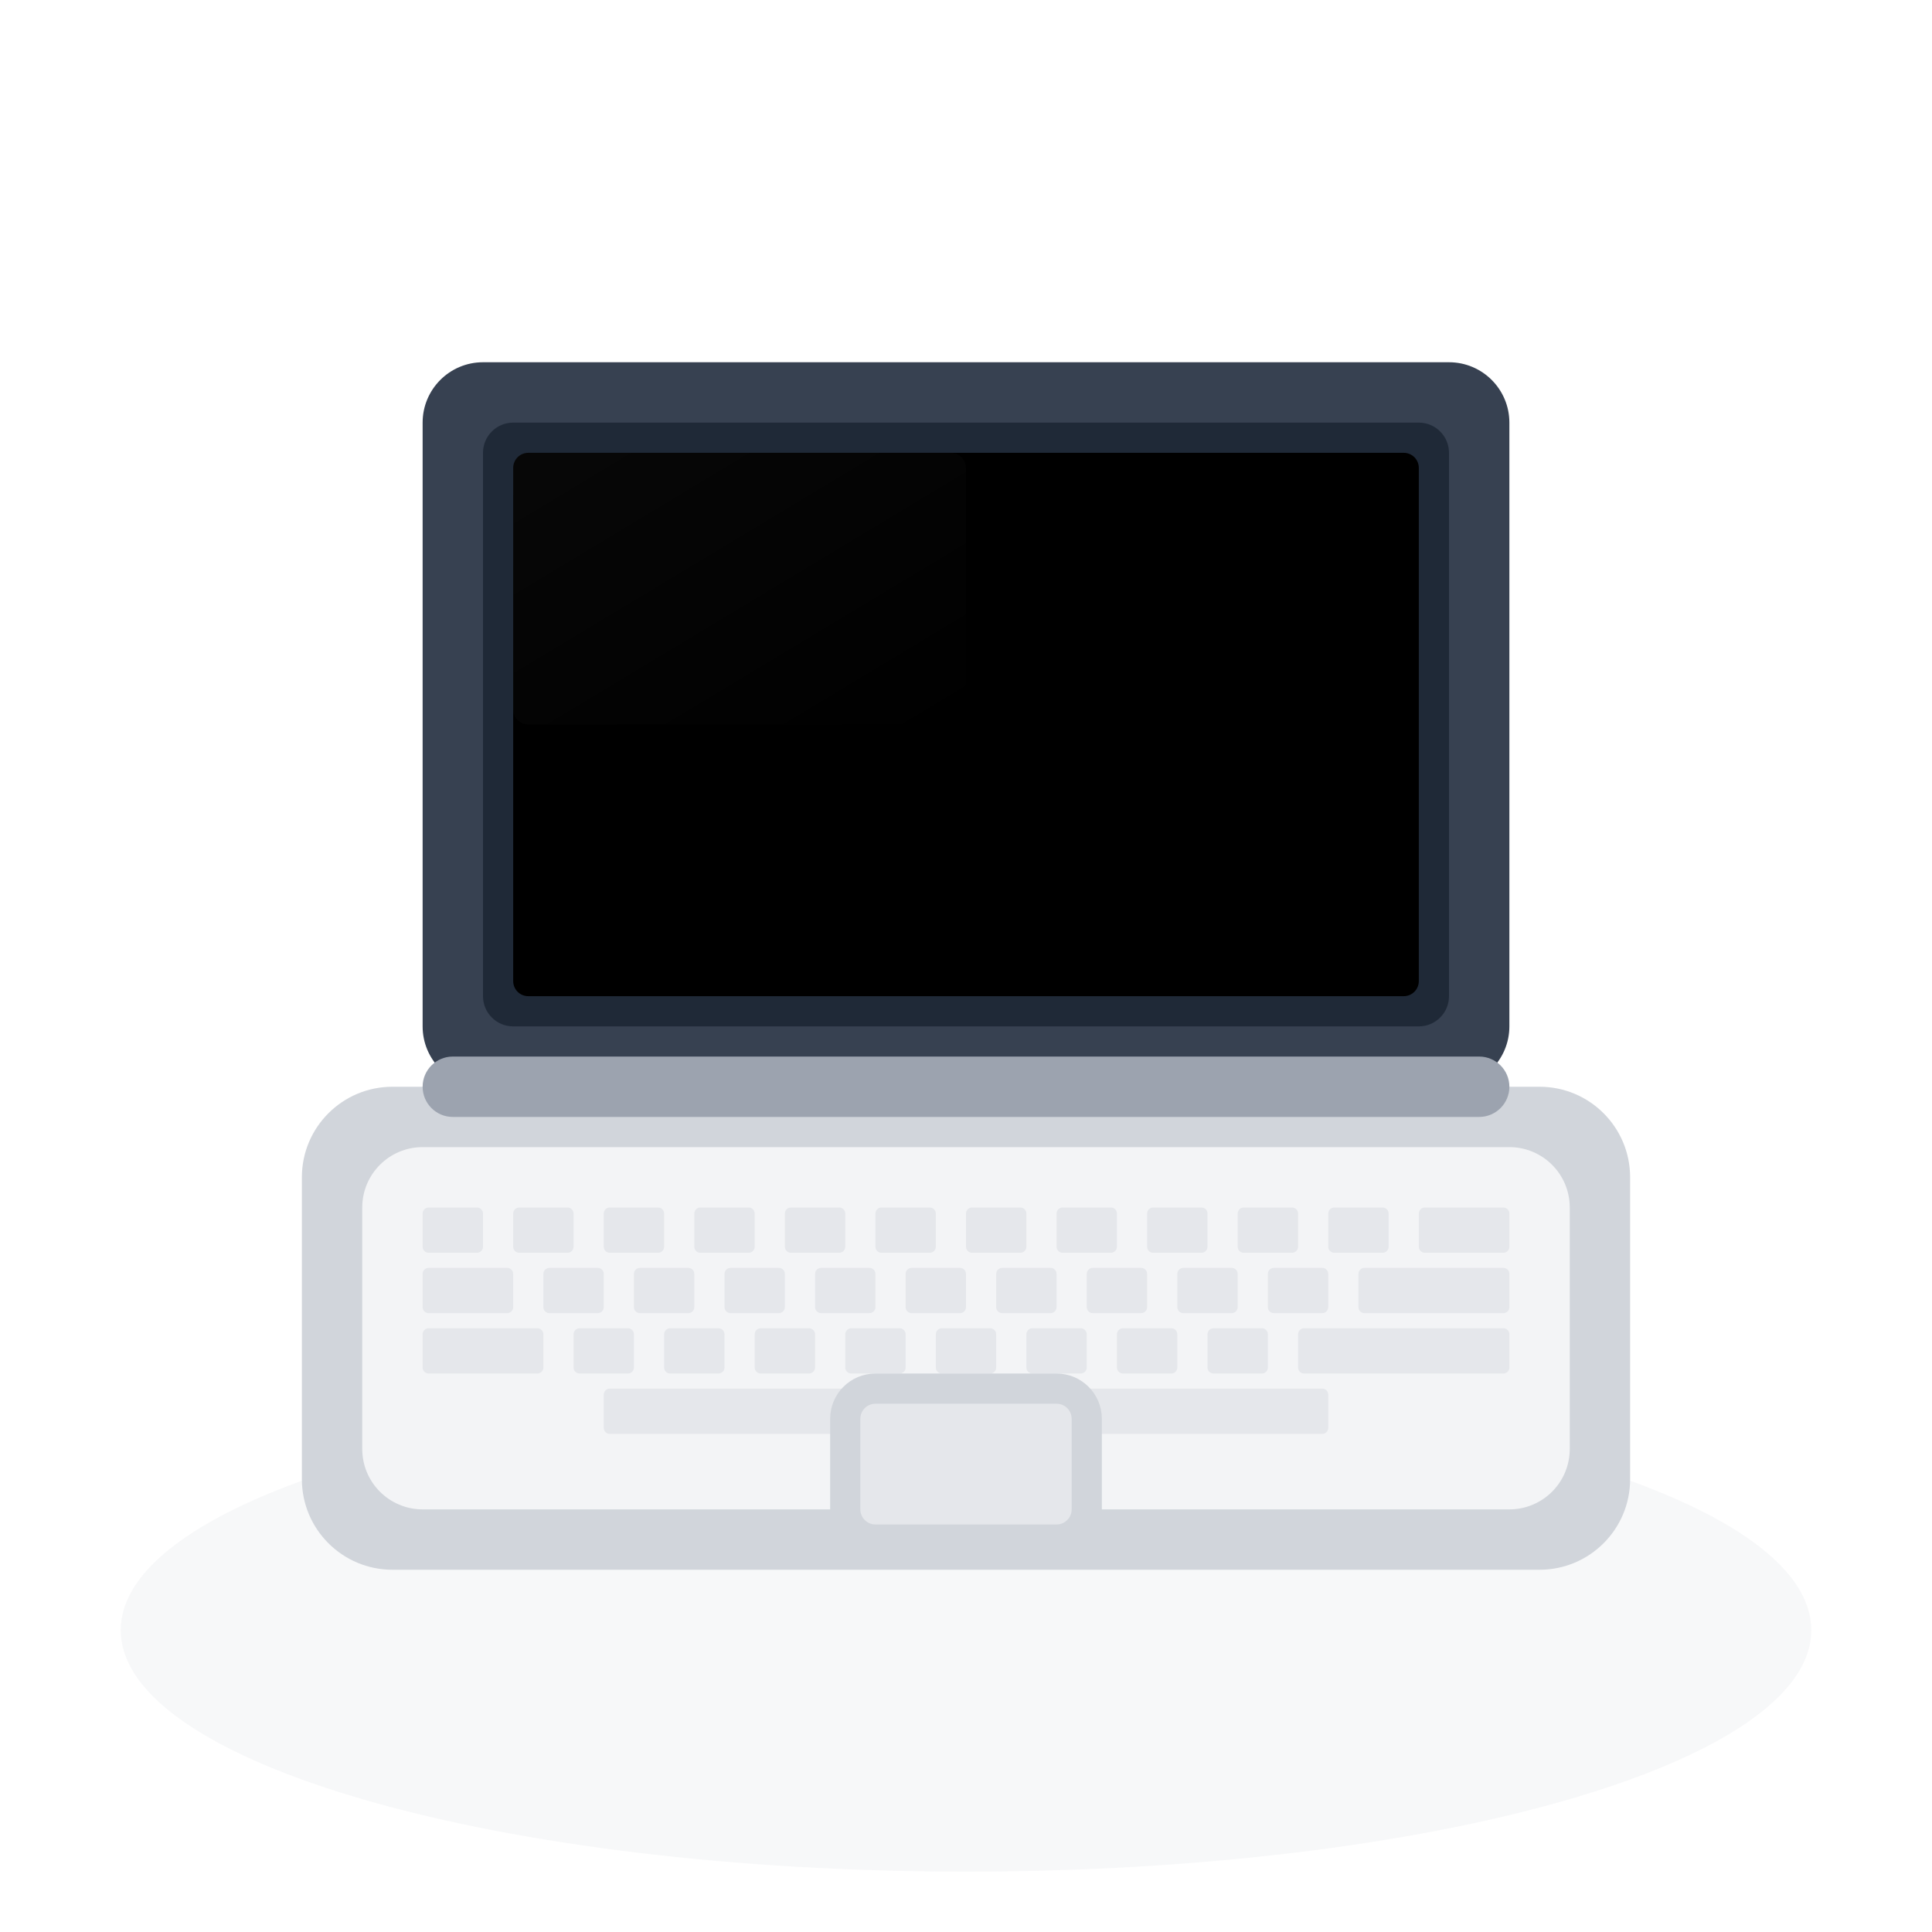
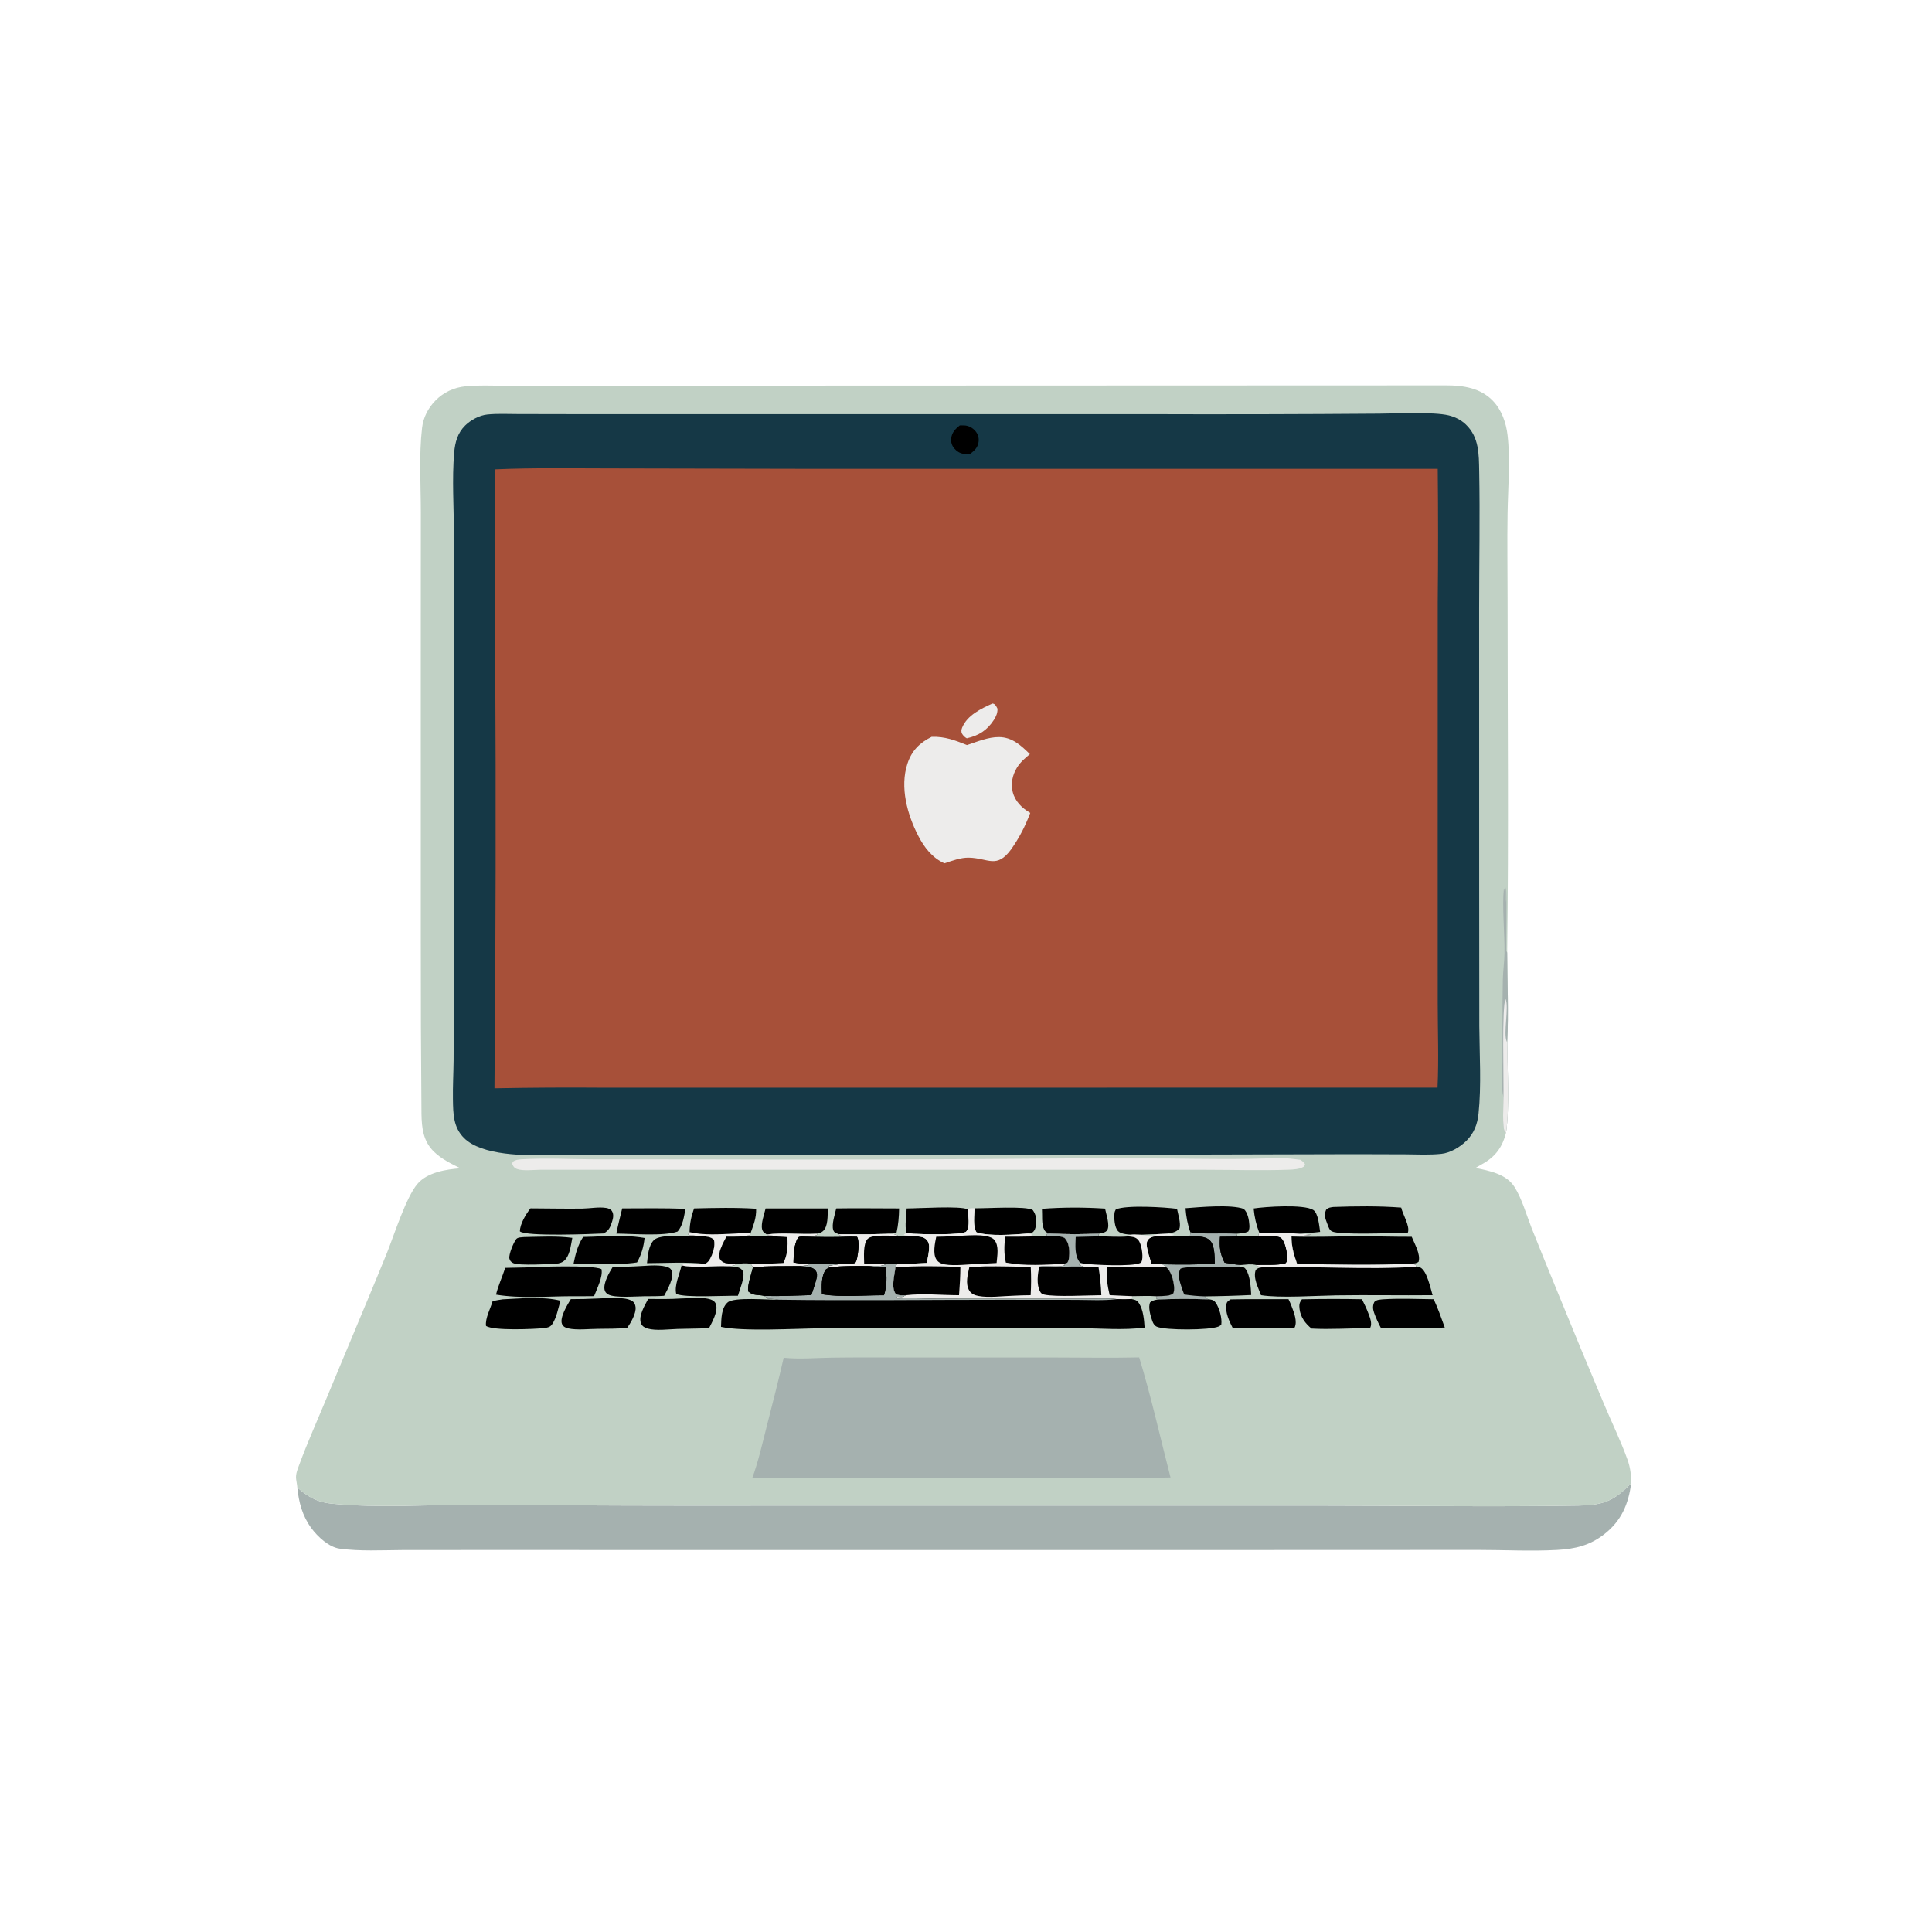
- <svg xmlns="http://www.w3.org/2000/svg" viewBox="0 0 64 64" role="img" aria-label="MacBook">
-   <ellipse cx="32" cy="54" rx="28" ry="8" fill="#E5E7EB" opacity="0.3" />
-   <rect x="14" y="12" width="36" height="24" rx="2" ry="2" fill="#374151" />
-   <rect x="16" y="14" width="32" height="20" rx="1" ry="1" fill="#1F2937" />
-   <rect x="17" y="15" width="30" height="18" rx="0.5" ry="0.5" fill="#000000" />
-   <rect x="10" y="36" width="44" height="16" rx="3" ry="3" fill="#D1D5DB" />
-   <rect x="12" y="38" width="40" height="12" rx="2" ry="2" fill="#F3F4F6" />
-   <g fill="#E5E7EB">
-     <rect x="14" y="40" width="2" height="1.5" rx="0.2" />
-     <rect x="17" y="40" width="2" height="1.5" rx="0.2" />
-     <rect x="20" y="40" width="2" height="1.5" rx="0.2" />
-     <rect x="23" y="40" width="2" height="1.5" rx="0.2" />
-     <rect x="26" y="40" width="2" height="1.5" rx="0.2" />
-     <rect x="29" y="40" width="2" height="1.5" rx="0.2" />
-     <rect x="32" y="40" width="2" height="1.5" rx="0.2" />
-     <rect x="35" y="40" width="2" height="1.5" rx="0.2" />
-     <rect x="38" y="40" width="2" height="1.5" rx="0.2" />
-     <rect x="41" y="40" width="2" height="1.5" rx="0.2" />
-     <rect x="44" y="40" width="2" height="1.5" rx="0.2" />
-     <rect x="47" y="40" width="3" height="1.5" rx="0.2" />
-     <rect x="14" y="42" width="3" height="1.5" rx="0.2" />
-     <rect x="18" y="42" width="2" height="1.5" rx="0.2" />
-     <rect x="21" y="42" width="2" height="1.5" rx="0.2" />
-     <rect x="24" y="42" width="2" height="1.5" rx="0.2" />
-     <rect x="27" y="42" width="2" height="1.5" rx="0.2" />
-     <rect x="30" y="42" width="2" height="1.5" rx="0.2" />
-     <rect x="33" y="42" width="2" height="1.5" rx="0.2" />
-     <rect x="36" y="42" width="2" height="1.5" rx="0.2" />
-     <rect x="39" y="42" width="2" height="1.5" rx="0.2" />
-     <rect x="42" y="42" width="2" height="1.5" rx="0.2" />
-     <rect x="45" y="42" width="5" height="1.5" rx="0.2" />
-     <rect x="14" y="44" width="4" height="1.5" rx="0.2" />
-     <rect x="19" y="44" width="2" height="1.5" rx="0.2" />
-     <rect x="22" y="44" width="2" height="1.5" rx="0.2" />
-     <rect x="25" y="44" width="2" height="1.5" rx="0.2" />
-     <rect x="28" y="44" width="2" height="1.5" rx="0.2" />
-     <rect x="31" y="44" width="2" height="1.5" rx="0.2" />
-     <rect x="34" y="44" width="2" height="1.5" rx="0.2" />
-     <rect x="37" y="44" width="2" height="1.5" rx="0.2" />
-     <rect x="40" y="44" width="2" height="1.5" rx="0.2" />
-     <rect x="43" y="44" width="7" height="1.5" rx="0.2" />
-     <rect x="20" y="46" width="24" height="1.5" rx="0.2" />
-   </g>
-   <rect x="28" y="46" width="8" height="5" rx="1" ry="1" fill="#E5E7EB" stroke="#D1D5DB" />
-   <rect x="14" y="35" width="36" height="2" rx="1" ry="1" fill="#9CA3AF" />
-   <rect x="17" y="15" width="15" height="9" rx="0.5" ry="0.5" fill="url(#screenGradient)" opacity="0.1" />
-   <defs>
-     <linearGradient id="screenGradient" x1="0%" y1="0%" x2="100%" y2="100%">
-       <stop offset="0%" style="stop-color:#ffffff;stop-opacity:0.3" />
-       <stop offset="100%" style="stop-color:#ffffff;stop-opacity:0" />
-     </linearGradient>
-   </defs>
+ <svg xmlns="http://www.w3.org/2000/svg" width="1024" height="1024">
+   <path fill="#A5B1AF" d="M157.586 788.416C162.956 793.179 168.159 796.224 175.5 796.944C201.194 799.462 227.262 797.447 253.043 797.541Q332.166 798.189 411.291 798.012L695.664 798C742.581 797.997 789.611 798.763 836.51 798.003C849.588 797.791 855.273 795.744 864.549 786.156C863.127 797.263 859.33 806.074 850.329 813.117C842.626 819.144 834.906 820.968 825.28 821.504C811.395 822.276 797.204 821.483 783.278 821.489L695.843 821.532L425.071 821.558L257.468 821.525L213.152 821.559C202.249 821.625 190.835 822.277 180.02 820.809C174.319 820.035 168.355 814.458 165.061 809.988C160.262 803.475 158.375 796.354 157.586 788.416Z" />
+   <path fill="#C1D1C5" d="M244.003 619.228C239.074 616.8 233.831 614.21 229.88 610.309C224.305 604.803 223.524 597.885 223.388 590.456Q222.973 543.897 223.028 497.341L223.023 349.32L223.052 271.17C223.034 256.597 222.017 241.238 223.704 226.762C224.346 221.263 226.899 216.311 230.749 212.368C235.118 207.893 240.606 205.368 246.811 204.74C253.454 204.067 260.342 204.434 267.02 204.436L301.297 204.409L413.539 204.385L766.51 204.256C775.528 204.247 784.709 205.621 791.27 212.457C795.93 217.313 798.305 224.135 799.044 230.724C800.561 244.276 799.267 258.303 799.041 271.924C798.785 287.381 799.048 302.878 799.043 318.338C799.026 380.486 799.667 442.72 798.834 504.858C798.87 520.567 799.664 536.703 798.842 552.365C798.922 566.661 800.185 586.853 798.214 600.445C796.448 607.439 793.084 612.494 786.81 616.277Q784.443 617.687 782.034 619.025C789.346 620.542 798.3 622.206 802.666 629.046C806.672 635.323 809.038 643.925 811.786 650.904Q818.716 668.256 825.833 685.533Q837.857 715.031 850.237 744.383C854.311 754.062 859.057 763.752 862.597 773.621C864.084 777.765 864.6 781.754 864.549 786.156C855.273 795.744 849.588 797.791 836.51 798.003C789.611 798.763 742.581 797.997 695.664 798L411.291 798.012Q332.166 798.189 253.043 797.541C227.262 797.447 201.194 799.462 175.5 796.944C168.159 796.224 162.956 793.179 157.586 788.416C157.481 786.934 157.142 785.468 156.958 783.99C156.608 781.186 157.785 778.591 158.735 776.012C162.776 765.044 167.573 754.282 172.075 743.494L195.318 687.789Q200.324 675.844 205.186 663.839C208.957 654.372 215.185 634.706 221.197 627.557C226.372 621.403 236.425 619.756 244.003 619.228Z" />
+   <path fill="#A5B1AF" d="M796.876 581.781C795.455 576.049 796.307 568.349 796.313 562.376C796.329 548.01 796.232 533.607 796.527 519.246C796.623 514.565 797.338 509.921 797.404 505.245C797.548 494.945 796.076 480.516 797.085 470.868C798.065 472.691 797.259 476.693 797.721 478.957C798.48 476.149 797.582 473.09 798.262 470.278C798.698 481.513 798.282 492.791 798.33 504.034L798.834 504.858C798.87 520.567 799.664 536.703 798.842 552.365C798.922 566.661 800.185 586.853 798.214 600.445L797.655 600.054C796.081 597.532 796.879 585.284 796.876 581.781Z" />
+   <path fill="#EDECEB" d="M796.876 581.781C797.103 574.989 795.878 531.907 798.014 529.587C799.825 533.934 796.67 547.946 798.589 551.98C798.655 552.118 798.757 552.237 798.842 552.365C798.922 566.661 800.185 586.853 798.214 600.445L797.655 600.054C796.081 597.532 796.879 585.284 796.876 581.781Z" />
+   <path d="M277.756 655.671C286.159 655.528 294.997 654.993 303.334 656.088C302.653 659.562 302.243 663.836 300.225 666.838C299.075 668.547 297.838 669.216 295.877 669.662C291.421 669.987 275.127 670.933 272.03 669.48C270.945 668.971 270.194 668.219 269.973 666.998C269.585 664.861 272.231 658.445 273.62 656.742C274.47 655.701 276.51 655.832 277.756 655.671Z" />
+   <path d="M516.54 640.417C522.412 640.572 544.098 639.047 547.412 641.388C549.173 643.872 549.571 646.506 549.059 649.498C548.811 650.948 548.555 651.933 547.516 653.035C546.432 653.454 545.496 653.664 544.345 653.817C537.252 654.406 524.299 655.383 517.6 653.168C515.544 650.446 516.446 643.825 516.54 640.417Z" />
+   <path d="M480.554 640.509C486.513 640.511 509.159 639.034 512.795 640.967C513.141 643.983 514.316 650.314 512.129 652.73C510.285 654.766 488.047 654.191 484.028 653.917C482.806 653.834 481.622 653.577 480.429 653.313C479.452 649.587 480.438 644.409 480.554 640.509Z" />
+   <path d="M329.776 640.484C340.943 640.472 352.166 640.227 363.322 640.753C362.457 644.883 362.031 649.494 359.118 652.746C351.842 655.323 335.116 653.904 326.667 653.833C327.544 649.348 328.685 644.921 329.776 640.484Z" />
+   <path d="M628.342 640.388C635.995 639.793 652.442 638.292 659.166 640.721C661.351 642.612 662.028 646.569 662.199 649.324C662.277 650.576 662.206 651.517 661.666 652.673C659.724 653.712 657.412 653.706 655.253 653.923C647.094 653.407 639.171 654.288 630.946 653.218C629.444 648.994 628.684 644.851 628.342 640.388Z" />
+   <path d="M405.786 640.5L438.771 640.511C438.594 644.047 439.046 649.954 436.203 652.504C435.208 653.396 434.161 653.6 432.907 653.867C424.218 654.43 415.022 653.067 406.449 654.317C405.167 653.41 404.342 653.13 403.933 651.494C403.202 648.569 405.079 643.479 405.786 640.5Z" />
+   <path d="M664.455 640.523C670.504 639.584 690.902 638.184 695.993 641.27C698.767 642.951 699.227 650.03 699.695 652.934C696.069 653.413 692.416 653.481 688.805 653.936C681.738 653.275 674.579 654.091 667.435 653.36C665.783 649.101 664.894 645.067 664.455 640.523Z" />
+   <path d="M613.362 654.124C608.792 654.001 595.582 655.663 592.616 652.557C590.67 650.519 590.446 645.776 590.689 643.071C590.76 642.292 591.014 641.705 591.393 641.032C596.791 638.546 617.7 639.866 623.841 640.715C624.409 643.525 625.933 648.306 625.196 651.018C623.617 652.887 621.882 653.347 619.538 653.64C618.883 653.721 619.148 653.626 618.662 653.902L613.362 654.124Z" />
+   <path d="M443.211 640.495C454.343 640.292 465.423 640.528 476.547 640.499C476.474 644.936 476.134 649.166 475.145 653.5C473.252 653.564 471.229 653.486 469.387 653.949C461.178 654.343 452.876 654.091 444.655 654.148C443.256 653.584 442.179 653.534 441.65 651.961C440.652 648.992 442.555 643.499 443.211 640.495Z" />
+   <path d="M552.26 640.704C563.493 639.867 574.469 639.87 585.712 640.589C586.266 643.579 588.426 649.418 586.851 652.007C586.053 653.318 583.876 653.606 582.478 653.866C573.872 654.203 565.349 654.321 556.748 653.774C555.163 653.371 554.304 653.373 553.459 651.798C551.893 648.878 552.503 644.004 552.26 640.704Z" />
+   <path d="M342.927 669.507C343.395 665.551 343.618 660.403 346.489 657.365C349.84 653.819 364.302 655.319 369.366 655.326C372.411 655.399 376.182 654.792 378.409 657.125C379.273 660.412 377.758 664.911 376.023 667.796C375.492 668.681 374.678 669.301 373.855 669.897C363.799 668.759 353.056 669.477 342.927 669.507Z" />
+   <path d="M319.301 655.242C326.691 655.151 334.345 654.8 341.636 656.175C341.099 660.971 339.994 664.872 337.641 669.112C334.619 669.603 331.68 669.785 328.625 669.868Q316.294 670.07 303.962 669.947C305.004 664.699 306.109 660.147 309.062 655.613Q314.185 655.524 319.301 655.242Z" />
+   <path d="M335.873 671.237C341.062 671.113 348.055 670.065 353.048 671.344C354.266 671.656 355.422 672.196 355.953 673.419C357.533 677.059 353.701 683.6 352.025 686.796C348.634 687.077 345.231 687.025 341.831 687.031C337.435 687.063 325.731 688.083 322.324 686.068C321.259 685.438 320.583 684.65 320.388 683.395C319.827 679.78 322.918 674.467 324.792 671.453C328.499 671.483 332.171 671.433 335.873 671.237Z" />
+   <path d="M732.898 688.668C741.841 688.121 750.943 688.508 759.898 688.627C762.172 693.504 763.933 698.569 765.76 703.624L759.875 703.849C750.614 704.259 741.269 704.014 731.998 704.015C730.595 701.401 729.258 698.544 728.287 695.74C727.586 693.714 727.5 692.056 728.423 690.092C729.617 688.838 731.271 688.88 732.898 688.668Z" />
+   <path d="M361.253 670.688C368.907 672.314 377.91 670.716 385.798 671.119C387.476 671.358 389.35 671.174 390.977 671.674C392.201 672.049 393.283 672.711 393.802 673.943C394.974 676.725 391.916 683.907 391.095 686.792C384.882 686.623 362.895 687.99 358.402 685.786C357.333 681.083 360.228 675.34 361.253 670.688Z" />
+   <path d="M652.246 688.703C662.458 688.495 672.709 688.626 682.925 688.598Q683.905 690.538 684.655 692.578C685.861 695.766 687.693 700.327 686.204 703.594L685.104 703.99L653.433 704.013C651.611 700.529 649.274 695.448 649.981 691.444C650.262 689.85 650.955 689.567 652.246 688.703Z" />
+   <path d="M690.062 688.66Q705.962 688.32 721.863 688.624C723.139 691.103 724.371 693.682 725.339 696.299C726.153 698.5 727.356 701.393 726.303 703.653L725.125 704.011C715.172 703.952 705.051 704.742 695.138 704.174C691.879 701.514 689.36 698.191 688.802 693.91C688.51 691.667 688.634 690.431 690.062 688.66Z" />
+   <path d="M266.444 688.679C275.872 688.243 287.926 687.033 297.066 689.426C295.802 693.457 295.078 698.317 292.668 701.856C291.573 703.464 290.37 703.607 288.587 703.905C283.118 704.471 261.539 705.44 257.602 702.763C257.079 698.734 259.979 693.559 261.109 689.621C262.868 689.212 264.661 688.967 266.444 688.679Z" />
+   <path d="M613.879 688.728Q627.025 688.255 640.173 688.674C640.571 688.682 640.91 688.677 641.314 688.746C642.823 689.005 643.526 689.26 644.389 690.529C646.309 693.351 647.815 698.723 647.302 702.153C646.839 702.524 646.435 702.842 645.885 703.078C641.143 705.114 617.752 705.155 613.185 703.206C611.974 702.69 611.256 701.531 610.815 700.333C609.858 697.734 608.362 692.751 609.631 690.24C611.001 689.211 612.215 689.025 613.879 688.728Z" />
+   <path d="M316.674 688.244C321.317 688.131 331.274 687.066 335.113 689.609C336.264 690.371 336.697 691.442 336.857 692.765C337.269 696.183 334.222 701.289 332.317 703.964Q324.788 704.319 317.25 704.317C312.205 704.315 305.99 705.146 301.119 704.079C299.74 703.777 298.441 703.119 297.873 701.744C296.486 698.387 300.809 691.436 302.524 688.58Q309.603 688.588 316.674 688.244Z" />
+   <path d="M706.608 639.731C718.476 639.303 730.831 639.153 742.67 640.059C743.523 643.794 747.393 649.854 746.212 653.28L744.125 653.482C737.623 653.495 709.878 654.689 705.953 652.654C704.663 651.985 704.23 650.585 703.742 649.315L703.438 648.502C702.385 645.744 701.702 644.03 702.855 641.207C704.218 639.964 704.828 640.033 706.608 639.731Z" />
+   <path d="M360.833 688.229C365.172 688.233 373.446 687.231 377.272 689.004C378.429 689.54 379.161 690.24 379.52 691.462C380.616 695.193 377.433 700.748 375.771 704.02L359.125 704.376C354.348 704.518 347.799 705.449 343.242 704.168C341.784 703.758 340.417 702.997 339.799 701.535C338.149 697.629 341.799 691.855 343.536 688.481C349.298 688.501 355.083 688.642 360.833 688.229Z" />
+   <path d="M367.853 640.5C378.82 640.223 389.815 639.965 400.772 640.663C400.861 645.865 399.419 648.92 397.769 653.766L397.68 654.682C396.336 654.855 395.014 654.985 393.702 655.337C390.809 655.436 387.931 655.509 385.036 655.48C383.661 658.152 380.302 663.979 381.435 666.907C381.943 668.22 383.334 669.177 384.669 669.482C386.557 669.914 388.71 669.888 390.645 669.991C389.039 670.933 387.629 670.982 385.798 671.119C377.91 670.716 368.907 672.314 361.253 670.688L361.267 670.371C364.261 669.042 370.34 670.359 373.855 669.897C374.678 669.301 375.492 668.681 376.023 667.796C377.758 664.911 379.273 660.412 378.409 657.125C376.182 654.792 372.411 655.399 369.366 655.326C368.201 654.57 366.562 654.816 365.178 654.768L364.696 654.201L365.488 653.056C365.535 648.445 366.371 644.84 367.853 640.5Z" />
+   <path fill="#EDECEB" d="M365.488 653.056C373.184 654.822 381.373 654.186 389.214 653.845C392.025 653.722 394.982 653.366 397.769 653.766L397.68 654.682C396.336 654.855 395.014 654.985 393.702 655.337C390.809 655.436 387.931 655.509 385.036 655.48C383.661 658.152 380.302 663.979 381.435 666.907C381.943 668.22 383.334 669.177 384.669 669.482C386.557 669.914 388.71 669.888 390.645 669.991C389.039 670.933 387.629 670.982 385.798 671.119C377.91 670.716 368.907 672.314 361.253 670.688L361.267 670.371C364.261 669.042 370.34 670.359 373.855 669.897C374.678 669.301 375.492 668.681 376.023 667.796C377.758 664.911 379.273 660.412 378.409 657.125C376.182 654.792 372.411 655.399 369.366 655.326C368.201 654.57 366.562 654.816 365.178 654.768L364.696 654.201L365.488 653.056Z" />
+   <path d="M281.167 640.456C290.345 640.47 299.563 640.72 308.735 640.577C312.737 640.515 317.315 639.609 321.249 640.233C322.408 640.417 323.68 640.865 324.335 641.898C325.358 643.511 325.04 645.472 324.497 647.204C323.556 650.204 322.809 652.27 319.876 653.768C313.528 654.072 278.859 655.471 275.556 652.648C275.571 648.764 278.77 643.468 281.167 640.456Z" />
+   <path d="M406.449 654.317C415.022 653.067 424.218 654.43 432.907 653.867L433.083 654.535C430.861 655.585 427.423 655.298 424.964 655.404C424.141 655.531 423.467 655.364 422.976 656.111C420.771 659.465 420.637 665.226 420.583 669.148C423.088 669.52 425.585 669.919 428.11 670.123L428.245 670.729L423.908 671.051C415.671 671.091 407.32 671.044 399.104 671.606L397.907 669.921C396.005 669.346 392.609 669.615 390.645 669.991C388.71 669.888 386.557 669.914 384.669 669.482C383.334 669.177 381.943 668.22 381.435 666.907C380.302 663.979 383.661 658.152 385.036 655.48C387.931 655.509 390.809 655.436 393.702 655.337Q402.03 655.251 410.358 655.306C409.003 654.33 407.643 655.362 406.449 654.317Z" />
+   <path fill="#EDECEB" d="M406.449 654.317C415.022 653.067 424.218 654.43 432.907 653.867L433.083 654.535C430.861 655.585 427.423 655.298 424.964 655.404C424.141 655.531 423.467 655.364 422.976 656.111C420.771 659.465 420.637 665.226 420.583 669.148C423.088 669.52 425.585 669.919 428.11 670.123L428.245 670.729L423.908 671.051C415.671 671.091 407.32 671.044 399.104 671.606L397.907 669.921Q406.575 669.937 415.227 669.402C417.401 664.975 417.628 660.53 417.31 655.704C415.017 655.456 412.664 655.428 410.358 655.306C409.003 654.33 407.643 655.362 406.449 654.317Z" />
+   <path d="M278.574 671.776C285.792 671.41 313.426 670.366 318.763 672.634C319.738 676.591 316.307 683.157 314.88 686.988C310.882 687.07 306.874 687.018 302.875 687.024C289.922 687.074 275.676 688.33 262.908 686.184C264.047 681.352 266.26 676.733 267.778 671.999Q273.177 671.936 278.574 671.776Z" />
+   <path d="M684.501 655.382C695.872 655.78 707.228 655.315 718.598 655.255C728.474 655.203 738.355 655.554 748.237 655.523C749.728 659.303 753.094 664.776 751.871 668.795C750.543 669.741 749.577 669.628 747.974 669.781C727.919 670.694 707.52 670.328 687.452 669.786C685.695 664.882 684.528 660.616 684.501 655.382Z" />
+   <path d="M444.655 654.148C452.876 654.091 461.178 654.343 469.387 653.949C471.732 654.011 474.135 653.76 476.177 655.045C478.222 655.453 480.289 655.345 482.365 655.331C485.014 655.352 488.54 654.911 490.702 656.712C491.911 657.719 492.471 659.223 492.471 660.772C492.471 663.569 491.775 666.691 491.14 669.4Q483.266 669.891 475.378 670.024L469.482 670.074C467.369 671.449 463.329 670.984 460.761 671.053C453.762 670.939 446.789 670.952 439.821 671.687L439.33 671.352L439.471 670.781C441.07 670.608 442.643 670.388 444.229 670.125C438.902 669.854 433.437 669.896 428.11 670.123C425.585 669.919 423.088 669.52 420.583 669.148C420.637 665.226 420.771 659.465 422.976 656.111C423.467 655.364 424.141 655.531 424.964 655.404C433.399 655.646 442.128 655.855 450.557 655.427Q447.782 655.083 444.996 654.842L444.655 654.148Z" />
+   <path fill="#EDECEB" d="M444.655 654.148C452.876 654.091 461.178 654.343 469.387 653.949C471.732 654.011 474.135 653.76 476.177 655.045C472.482 655.114 462.284 654.127 459.892 656.612C457.356 659.247 457.985 666.214 458.029 669.685C461.829 669.807 465.693 669.79 469.482 670.074C467.369 671.449 463.329 670.984 460.761 671.053C453.762 670.939 446.789 670.952 439.821 671.687L439.33 671.352L439.471 670.781C441.07 670.608 442.643 670.388 444.229 670.125C447.224 669.548 450.412 670.433 453.32 669.356C453.761 668.585 454.037 667.939 454.229 667.063C454.834 664.31 455.718 657.893 454.231 655.514L450.557 655.427Q447.782 655.083 444.996 654.842L444.655 654.148Z" />
+   <path d="M424.964 655.404C433.399 655.646 442.128 655.855 450.557 655.427L454.231 655.514C455.718 657.893 454.834 664.31 454.229 667.063C454.037 667.939 453.761 668.585 453.32 669.356C450.412 670.433 447.224 669.548 444.229 670.125C438.902 669.854 433.437 669.896 428.11 670.123C425.585 669.919 423.088 669.52 420.583 669.148C420.637 665.226 420.771 659.465 422.976 656.111C423.467 655.364 424.141 655.531 424.964 655.404Z" />
+   <path d="M630.946 653.218C639.171 654.288 647.094 653.407 655.253 653.923L655.933 655.354C652.842 655.424 649.745 655.536 646.653 655.519C646.217 660.738 646.638 664.498 649.082 669.243C651.906 669.786 654.627 670.22 657.499 670.404L657.111 671.469C658.649 671.618 659.346 671.387 660.325 672.789C662.581 676.015 662.994 682.5 663.163 686.388Q650.889 686.991 638.6 687.101L640.173 688.674Q627.025 688.255 613.879 688.728L612.93 688.279L612.735 687.055L613.925 686.988C616.361 686.848 620.323 687.185 621.979 685.327C622.298 684.16 622.392 683.222 622.278 682.008C621.94 678.429 620.785 673.838 617.987 671.462C617.338 670.931 616.582 670.524 615.867 670.086C613.972 670.112 612.159 669.906 610.278 669.679C609.357 666.798 608.37 663.649 607.875 660.669C607.641 659.261 607.738 658.032 608.71 656.896C610.474 654.833 613.673 655.329 616.127 655.315L630.686 655.308L630.946 653.218Z" />
+   <path fill="#A5B1AF" d="M630.946 653.218C639.171 654.288 647.094 653.407 655.253 653.923L655.933 655.354C652.842 655.424 649.745 655.536 646.653 655.519C646.217 660.738 646.638 664.498 649.082 669.243C651.906 669.786 654.627 670.22 657.499 670.404L657.111 671.469C652.377 671.633 628.152 670.77 625.645 672.476C624.339 674.911 624.779 677.456 625.541 680.022C626.149 682.071 626.844 684.137 627.651 686.117C631.325 686.663 634.887 686.995 638.6 687.101L640.173 688.674Q627.025 688.255 613.879 688.728L612.93 688.279L612.735 687.055L613.925 686.988C616.361 686.848 620.323 687.185 621.979 685.327C622.298 684.16 622.392 683.222 622.278 682.008C621.94 678.429 620.785 673.838 617.987 671.462C617.338 670.931 616.582 670.524 615.867 670.086C625.246 670.282 634.522 670.423 643.879 669.628C643.735 666.179 643.915 660.234 641.397 657.596C638.8 654.876 634.114 655.39 630.686 655.308L630.946 653.218Z" />
+   <path d="M616.127 655.315L630.686 655.308C634.114 655.39 638.8 654.876 641.397 657.596C643.915 660.234 643.735 666.179 643.879 669.628C634.522 670.423 625.246 670.282 615.867 670.086C613.972 670.112 612.159 669.906 610.278 669.679C609.357 666.798 608.37 663.649 607.875 660.669C607.641 659.261 607.738 658.032 608.71 656.896C610.474 654.833 613.673 655.329 616.127 655.315Z" />
+   <path d="M667.435 653.36C674.579 654.091 681.738 653.275 688.805 653.936Q692.049 654.1 695.283 654.408C691.643 655.101 688.163 655.073 684.501 655.382C684.528 660.616 685.695 664.882 687.452 669.786C707.52 670.328 727.919 670.694 747.974 669.781L750.312 670.314L750.576 671.426C751.493 671.456 752.073 671.419 752.891 671.863C756.397 673.768 758.18 682.857 759.307 686.481C742.296 686.66 725.273 686.307 708.264 686.571C697.294 686.741 678.471 688.097 668.336 686.472C666.881 682.332 664.04 677.433 665.572 673.081C667.069 671.72 668.159 671.86 670.13 671.57Q668.321 671.389 666.51 671.237L666.154 670.439C663.579 669.828 660.139 670.205 657.499 670.404C654.627 670.22 651.906 669.786 649.082 669.243C646.638 664.498 646.217 660.738 646.653 655.519C649.745 655.536 652.842 655.424 655.933 655.354L666.917 654.963C666.977 654.408 667.24 653.881 667.435 653.36Z" />
+   <path fill="#EDECEB" d="M667.435 653.36C674.579 654.091 681.738 653.275 688.805 653.936Q692.049 654.1 695.283 654.408C691.643 655.101 688.163 655.073 684.501 655.382C684.528 660.616 685.695 664.882 687.452 669.786C707.52 670.328 727.919 670.694 747.974 669.781L750.312 670.314L750.576 671.426C723.935 673.119 696.854 671.059 670.13 671.57Q668.321 671.389 666.51 671.237L666.154 670.439C670.996 670.283 676.542 670.762 681.245 669.617C682.015 668.759 682.129 668.51 682.218 667.305C682.416 664.622 681.16 658.049 678.997 656.25C677.031 654.616 669.645 655.06 666.917 654.963C666.977 654.408 667.24 653.881 667.435 653.36Z" />
+   <path d="M666.917 654.963C669.645 655.06 677.031 654.616 678.997 656.25C681.16 658.049 682.416 664.622 682.218 667.305C682.129 668.51 682.015 668.759 681.245 669.617C676.542 670.762 670.996 670.283 666.154 670.439C663.579 669.828 660.139 670.205 657.499 670.404C654.627 670.22 651.906 669.786 649.082 669.243C646.638 664.498 646.217 660.738 646.653 655.519C649.745 655.536 652.842 655.424 655.933 655.354L666.917 654.963Z" />
+   <path fill="#EDECEB" d="M678.083 613.715C681.794 613.773 685.497 614.28 689.182 614.697C690.349 615.542 691.175 615.884 691.729 617.235L691.079 618.343C688.626 619.771 685.644 619.88 682.865 619.98C668.264 620.504 653.472 620.008 638.855 620.008L551.55 620.009L286.25 620.007C282.982 620.037 277.018 620.744 273.976 619.583C272.821 619.142 272.1 618.42 271.658 617.269C271.346 616.455 271.461 616.718 271.845 615.763C273.107 614.768 274.692 614.544 276.261 614.455C289.094 613.727 301.805 614.378 314.63 614.476L369.046 614.502Q467.284 614.853 565.518 613.995L618.306 614.035C638.323 614.237 658.067 614.646 678.083 613.715Z" />
+   <path fill="#EDECEB" d="M512.795 640.967C513.924 640.239 515.246 640.418 516.54 640.417C516.446 643.825 515.544 650.446 517.6 653.168C524.299 655.383 537.252 654.406 544.345 653.817L546.716 654.109C546.71 655.03 546.823 654.616 546.432 655.363Q550.565 655.265 554.694 655.06C554.72 654.377 554.668 654.805 555.009 653.805L556.748 653.774C565.349 654.321 573.872 654.203 582.478 653.866L582.156 655.301C587.32 655.298 592.873 655.744 597.99 655.32L597.767 654.969C601.939 652.981 609.321 656.289 613.362 654.124L618.662 653.902C619.937 654.01 621.174 654.166 622.437 654.368C620.95 655.472 617.905 654.231 616.127 655.315C613.673 655.329 610.474 654.833 608.71 656.896C607.738 658.032 607.641 659.261 607.875 660.669C608.37 663.649 609.357 666.798 610.278 669.679C612.159 669.906 613.972 670.112 615.867 670.086C616.582 670.524 617.338 670.931 617.987 671.462C620.785 673.838 621.94 678.429 622.278 682.008C622.392 683.222 622.298 684.16 621.979 685.327C620.323 687.185 616.361 686.848 613.925 686.988L612.735 687.055C608.636 686.719 604.294 687.006 600.168 687.001L599.608 688.496C597.115 688.656 594.574 688.56 592.075 688.563C587.054 687.889 581.423 688.346 576.337 688.349L546.424 688.373L497.601 688.357C490.645 688.344 483.524 687.902 476.599 688.171C475.828 688.201 475.516 688.195 474.732 688.021L475.519 687.319C476.24 687.336 476.954 687.356 477.673 687.412C478.561 687.481 479.31 686.903 480.102 686.508C478.049 686.531 476.597 686.794 474.734 685.801C472.173 682.021 474.184 676.058 474.6 671.671L475.378 670.024Q483.266 669.891 491.14 669.4C491.775 666.691 492.471 663.569 492.471 660.772C492.471 659.223 491.911 657.719 490.702 656.712C488.54 654.911 485.014 655.352 482.365 655.331C481.318 654.543 480.21 655.141 479.036 654.52L480.429 653.313C481.622 653.577 482.806 653.834 484.028 653.917C488.047 654.191 510.285 654.766 512.129 652.73C514.316 650.314 513.141 643.983 512.795 640.967Z" />
+   <path d="M504.832 655.227C509.697 655.199 523.621 653.221 526.973 657.141C529.66 660.283 528.524 665.685 528.216 669.414L519.376 669.898C513.583 669.975 506.378 671.119 500.732 670.156C498.862 669.837 497.358 669.159 496.287 667.513C494.323 664.494 495.539 658.846 496.219 655.52C499.091 655.51 501.963 655.348 504.832 655.227Z" />
+   <path d="M550.911 671.296C558.807 671.871 566.696 670.968 574.571 671.378L582.257 671.638C583.035 676.629 583.533 681.43 583.734 686.487C576.594 686.515 559.77 687.5 553.564 686.191C552.33 685.93 551.825 685.584 551.215 684.451C549.301 680.901 549.939 675.064 550.911 671.296Z" />
+   <path d="M554.694 655.06C556.891 655.156 562.96 654.809 564.419 656.304C566.577 658.518 566.951 662.595 566.713 665.504C566.602 666.856 566.507 668.061 565.772 669.231L564.17 669.839C553.85 670.334 543.326 671.123 533.118 669.196C532.087 664.348 532.205 660.37 532.786 655.471Q539.61 655.521 546.432 655.363Q550.565 655.265 554.694 655.06Z" />
+   <path d="M521.823 671.211C529.986 671.074 538.148 671.395 546.311 671.468Q546.727 678.979 546.257 686.487C543.134 686.47 540.013 686.642 536.894 686.772C531.274 686.931 524.02 687.934 518.585 686.896C516.643 686.526 514.842 685.8 513.758 684.055C511.5 680.417 512.973 675.375 513.803 671.498C516.485 671.531 519.147 671.366 521.823 671.211Z" />
+   <path d="M474.6 671.671C486.151 670.92 497.469 671.035 509.028 671.511C508.989 676.54 508.699 681.491 508.305 686.5C499.142 686.477 489.164 685.435 480.102 686.508C478.049 686.531 476.597 686.794 474.734 685.801C472.173 682.021 474.184 676.058 474.6 671.671Z" />
+   <path d="M586.6 671.519C597.082 671.327 607.506 671.332 617.987 671.462C620.785 673.838 621.94 678.429 622.278 682.008C622.392 683.222 622.298 684.16 621.979 685.327C620.323 687.185 616.361 686.848 613.925 686.988L612.735 687.055C608.636 686.719 604.294 687.006 600.168 687.001Q594.157 686.765 588.148 686.464C586.888 681.288 586.403 676.854 586.6 671.519Z" />
+   <path d="M554.694 655.06C554.72 654.377 554.668 654.805 555.009 653.805L556.748 653.774C565.349 654.321 573.872 654.203 582.478 653.866L582.156 655.301C587.32 655.298 592.873 655.744 597.99 655.32C600.095 655.529 601.862 655.548 603.341 657.279C604.999 659.221 605.908 665.267 605.341 667.705C605.154 668.509 605.064 669.1 604.283 669.443C599.706 671.454 579.556 670.419 574.087 669.716L572.045 670.086L572.052 670.546L574.571 671.378C566.696 670.968 558.807 671.871 550.911 671.296C555.291 670.597 560.105 671.899 564.399 670.639L564.17 669.839L565.772 669.231C566.507 668.061 566.602 666.856 566.713 665.504C566.951 662.595 566.577 658.518 564.419 656.304C562.96 654.809 556.891 655.156 554.694 655.06Z" />
+   <path fill="#A5B1AF" d="M554.694 655.06C554.72 654.377 554.668 654.805 555.009 653.805L556.748 653.774C565.349 654.321 573.872 654.203 582.478 653.866L582.156 655.301L570.139 655.608C570.039 660.14 569.385 665.425 572.39 669.173L574.087 669.716L572.045 670.086L572.052 670.546L574.571 671.378C566.696 670.968 558.807 671.871 550.911 671.296C555.291 670.597 560.105 671.899 564.399 670.639L564.17 669.839L565.772 669.231C566.507 668.061 566.602 666.856 566.713 665.504C566.951 662.595 566.577 658.518 564.419 656.304C562.96 654.809 556.891 655.156 554.694 655.06Z" />
+   <path d="M469.482 670.074L475.378 670.024L474.6 671.671C474.184 676.058 472.173 682.021 474.734 685.801C476.597 686.794 478.049 686.531 480.102 686.508C479.31 686.903 478.561 687.481 477.673 687.412C476.954 687.356 476.24 687.336 475.519 687.319L474.732 688.021C475.516 688.195 475.828 688.201 476.599 688.171C483.524 687.902 490.645 688.344 497.601 688.357L546.424 688.373L576.337 688.349C581.423 688.346 587.054 687.889 592.075 688.563C594.574 688.56 597.115 688.656 599.608 688.496C601.549 688.916 602.614 689.042 603.746 690.848C605.982 694.414 606.405 699.521 606.66 703.651C595.341 705.164 583.532 704.009 572.118 703.991L503.781 704.005L434.962 704.034C422.001 704.162 393.632 705.847 382.149 703.266C382.331 699.093 382.229 693.257 385.672 690.309C389.164 687.319 407.15 689.01 412.775 688.886C410.717 688.486 408.513 688.421 406.422 688.214L406.506 687.901C407.54 687.923 408.535 687.889 409.565 687.809C407.806 687.719 406.482 688.009 405.099 686.87C401.869 686.027 399.473 687.005 396.614 684.513C395.863 681.577 398.4 674.831 399.104 671.606C407.32 671.044 415.671 671.091 423.908 671.051L428.245 670.729L428.11 670.123C433.437 669.896 438.902 669.854 444.229 670.125C442.643 670.388 441.07 670.608 439.471 670.781L439.33 671.352L439.821 671.687C446.789 670.952 453.762 670.939 460.761 671.053C463.329 670.984 467.369 671.449 469.482 670.074Z" />
+   <path fill="#A5B1AF" d="M469.482 670.074L475.378 670.024L474.6 671.671C474.184 676.058 472.173 682.021 474.734 685.801C476.597 686.794 478.049 686.531 480.102 686.508C479.31 686.903 478.561 687.481 477.673 687.412C476.954 687.356 476.24 687.336 475.519 687.319L474.732 688.021C475.516 688.195 475.828 688.201 476.599 688.171C483.524 687.902 490.645 688.344 497.601 688.357L546.424 688.373L576.337 688.349C581.423 688.346 587.054 687.889 592.075 688.563C584.924 689.476 577.301 688.969 570.082 688.963L530.963 688.927C491.584 688.894 452.148 689.451 412.775 688.886C410.717 688.486 408.513 688.421 406.422 688.214L406.506 687.901C407.54 687.923 408.535 687.889 409.565 687.809C407.806 687.719 406.482 688.009 405.099 686.87C413.398 687.113 421.758 686.691 430.055 686.424C430.988 683.519 432.052 680.571 432.789 677.612C433.163 676.111 433.226 674.613 432.178 673.337C430.292 671.042 426.588 671.387 423.908 671.051L428.245 670.729L428.11 670.123C433.437 669.896 438.902 669.854 444.229 670.125C442.643 670.388 441.07 670.608 439.471 670.781L439.33 671.352L439.821 671.687L437.869 672.679C435.128 676.497 435.497 681.493 435.623 685.97C446.302 687.752 457.706 686.442 468.53 686.516C470.146 681.558 470.087 676.622 469.395 671.524C466.46 671.532 463.671 671.499 460.761 671.053C463.329 670.984 467.369 671.449 469.482 670.074Z" />
+   <path d="M439.821 671.687C446.789 670.952 453.762 670.939 460.761 671.053C463.671 671.499 466.46 671.532 469.395 671.524C470.087 676.622 470.146 681.558 468.53 686.516C457.706 686.442 446.302 687.752 435.623 685.97C435.497 681.493 435.128 676.497 437.869 672.679L439.821 671.687Z" />
+   <path d="M399.104 671.606C407.32 671.044 415.671 671.091 423.908 671.051C426.588 671.387 430.292 671.042 432.178 673.337C433.226 674.613 433.163 676.111 432.789 677.612C432.052 680.571 430.988 683.519 430.055 686.424C421.758 686.691 413.398 687.113 405.099 686.87C401.869 686.027 399.473 687.005 396.614 684.513C395.863 681.577 398.4 674.831 399.104 671.606Z" />
+   <path fill="#A5B1AF" d="M415.368 719.636C423.729 720.498 432.604 719.702 441 719.583C453.769 719.402 466.552 719.506 479.322 719.5L558.301 719.505C573.489 719.519 588.608 719.791 603.799 719.458C610.193 740.403 614.931 761.897 620.4 783.094Q612.868 783.148 605.342 783.467L398.68 783.511C401.918 774.661 404.001 765.343 406.325 756.221C409.427 744.039 412.56 731.891 415.368 719.636Z" />
+   <path fill="#153846" d="M730.966 219.245C740.188 219.211 759.63 218.21 767.771 220.14C771.186 220.95 774.44 222.597 776.98 225.039C783.968 231.757 783.832 240.736 784.002 249.692C784.46 273.864 783.971 298.1 783.971 322.279L783.993 470.127L784.058 543.828C784.162 559.102 785.224 575.18 783.641 590.347C783.064 595.871 781.243 600.637 777.255 604.622C773.94 607.934 768.693 611.058 763.988 611.556C757.643 612.227 751.298 611.872 744.932 611.819L718.138 611.738L621.322 611.98L293.038 612.072Q292.28 612.109 291.521 612.134C278.78 612.581 255.432 612.597 245.967 603.206C240.219 597.502 240.185 590.274 240.06 582.722C239.945 575.832 240.344 568.896 240.416 562.001L240.596 519.076L240.629 367.84L240.583 283.074C240.565 268.877 239.52 254.006 240.72 239.89C241.182 234.449 242.541 229.464 246.557 225.514C249.521 222.6 254.119 220.117 258.29 219.694C263.59 219.156 269.161 219.448 274.492 219.458L303.49 219.51L398.993 219.514L605.554 219.506Q668.261 219.721 730.966 219.245Z" />
+   <path d="M508.67 225.487C509.479 225.461 510.292 225.437 511.102 225.475C513.342 225.582 515.523 226.724 516.965 228.44C518.28 230.003 518.903 231.847 518.708 233.888C518.412 236.995 516.639 238.695 514.302 240.522C513.113 240.549 511.906 240.594 510.719 240.509C508.867 240.377 506.98 239.088 505.801 237.701C504.512 236.184 503.917 234.306 504.158 232.325C504.541 229.16 506.309 227.426 508.67 225.487Z" />
+   <path fill="#A75039" d="M262.568 248.767C282.886 247.879 303.398 248.275 323.734 248.277L432.321 248.499L762.025 248.498Q762.401 283.719 762.03 318.941L762.01 445.806L762.019 531.445C762.026 546.458 762.618 561.469 761.913 576.47L408.48 576.499L319.59 576.5Q290.83 576.274 262.075 576.82Q263.106 462.157 262.474 347.492C262.465 314.644 261.669 281.594 262.568 248.767Z" />
+   <path fill="#EDECEB" d="M526.061 372.876C526.284 372.937 526.518 372.969 526.73 373.061C527.705 373.485 528.222 374.743 528.682 375.615C528.773 377.848 527.97 379.744 526.76 381.602C523.175 387.109 518.713 389.908 512.416 391.323C511.502 390.867 510.403 389.803 509.914 388.888C509.332 387.797 509.532 386.72 509.979 385.624C512.638 379.116 520.041 375.549 526.061 372.876Z" />
+   <path fill="#EDECEB" d="M493.827 390.524C500.838 390.319 506.132 392.341 512.522 394.903C517.825 393.142 523.796 390.627 529.428 390.662C536.474 390.706 541.146 395.085 545.856 399.703C543.228 401.882 540.788 403.943 538.984 406.905C536.644 410.746 535.645 415.309 536.749 419.728C538.014 424.789 541.674 428.322 546.053 430.871C543.385 437.921 540.283 444.01 535.928 450.172C528.236 460.66 523.862 454.836 513.596 454.586C509.146 454.478 504.699 456.239 500.524 457.58C494.087 454.624 489.921 449.235 486.74 443.098C480.886 431.807 476.847 417.247 480.967 404.731C483.239 397.827 487.48 393.656 493.827 390.524Z" />
</svg>
